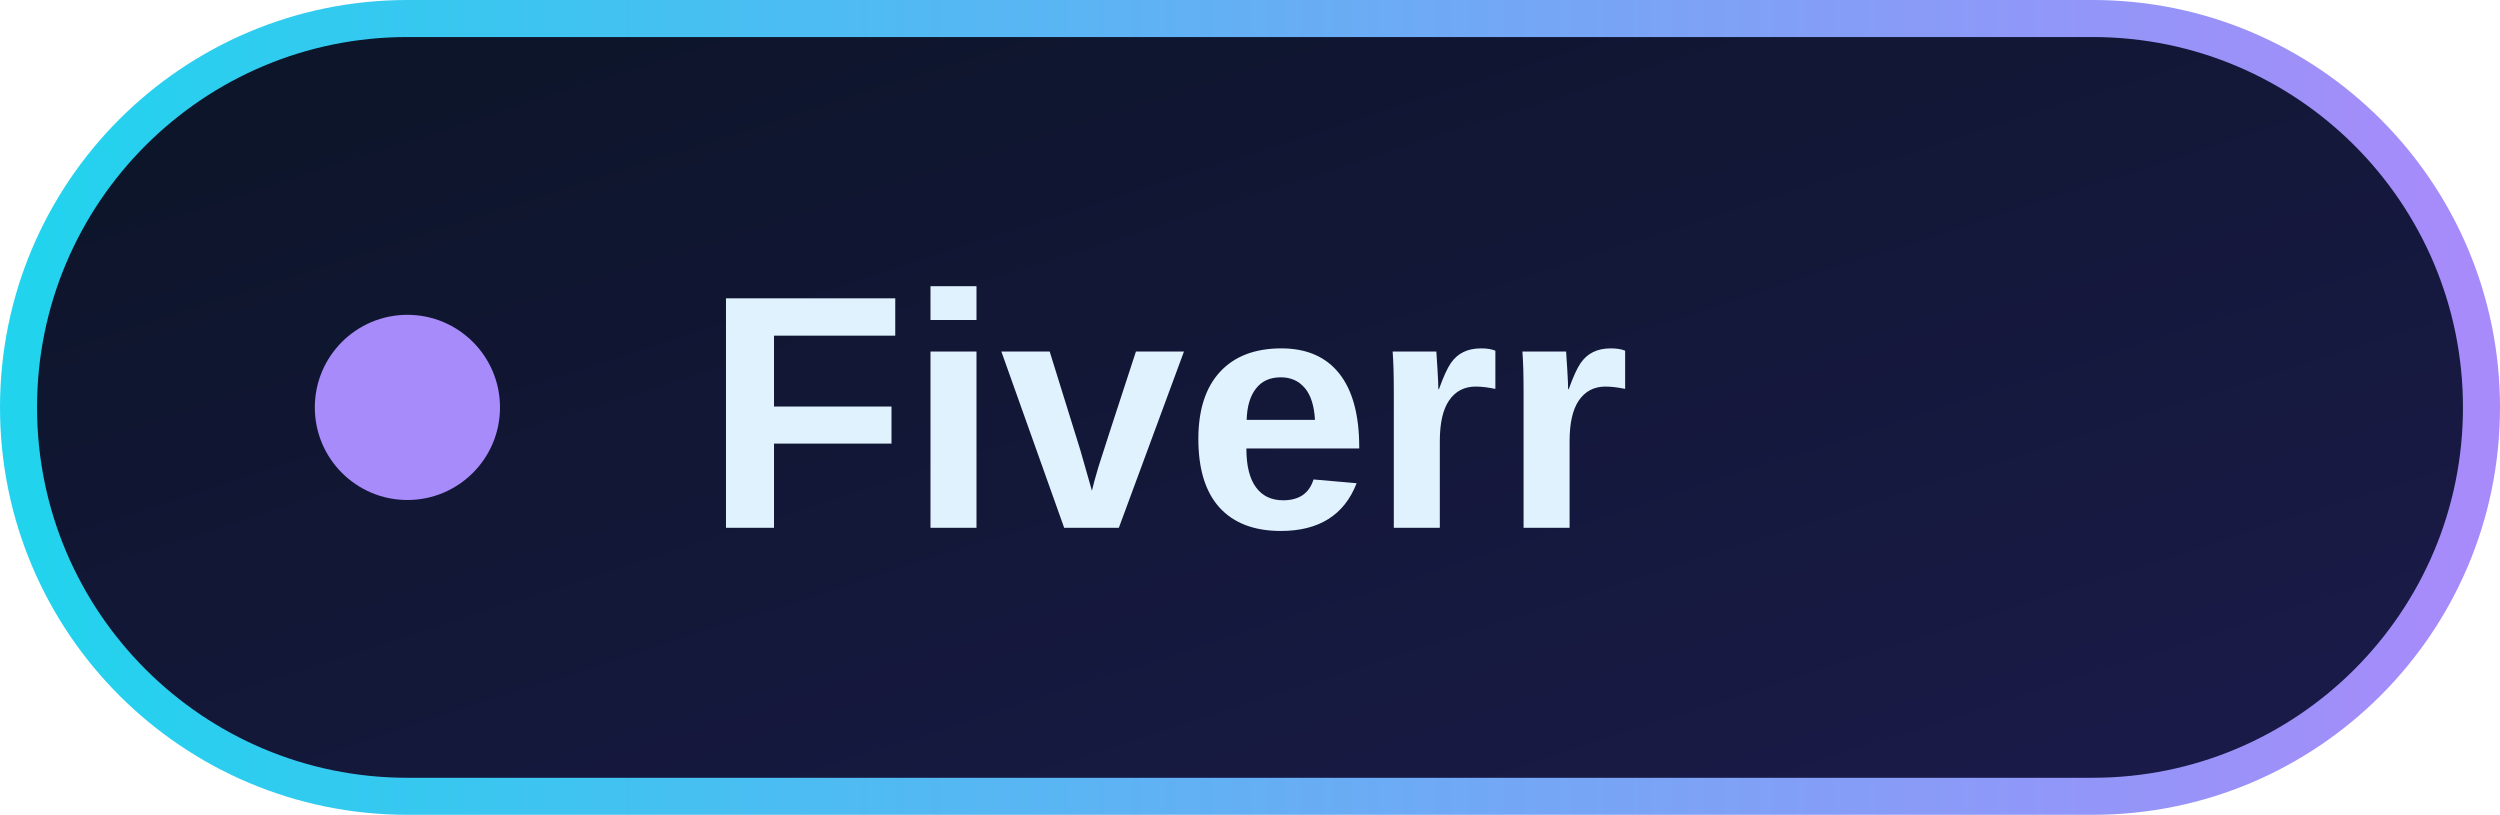
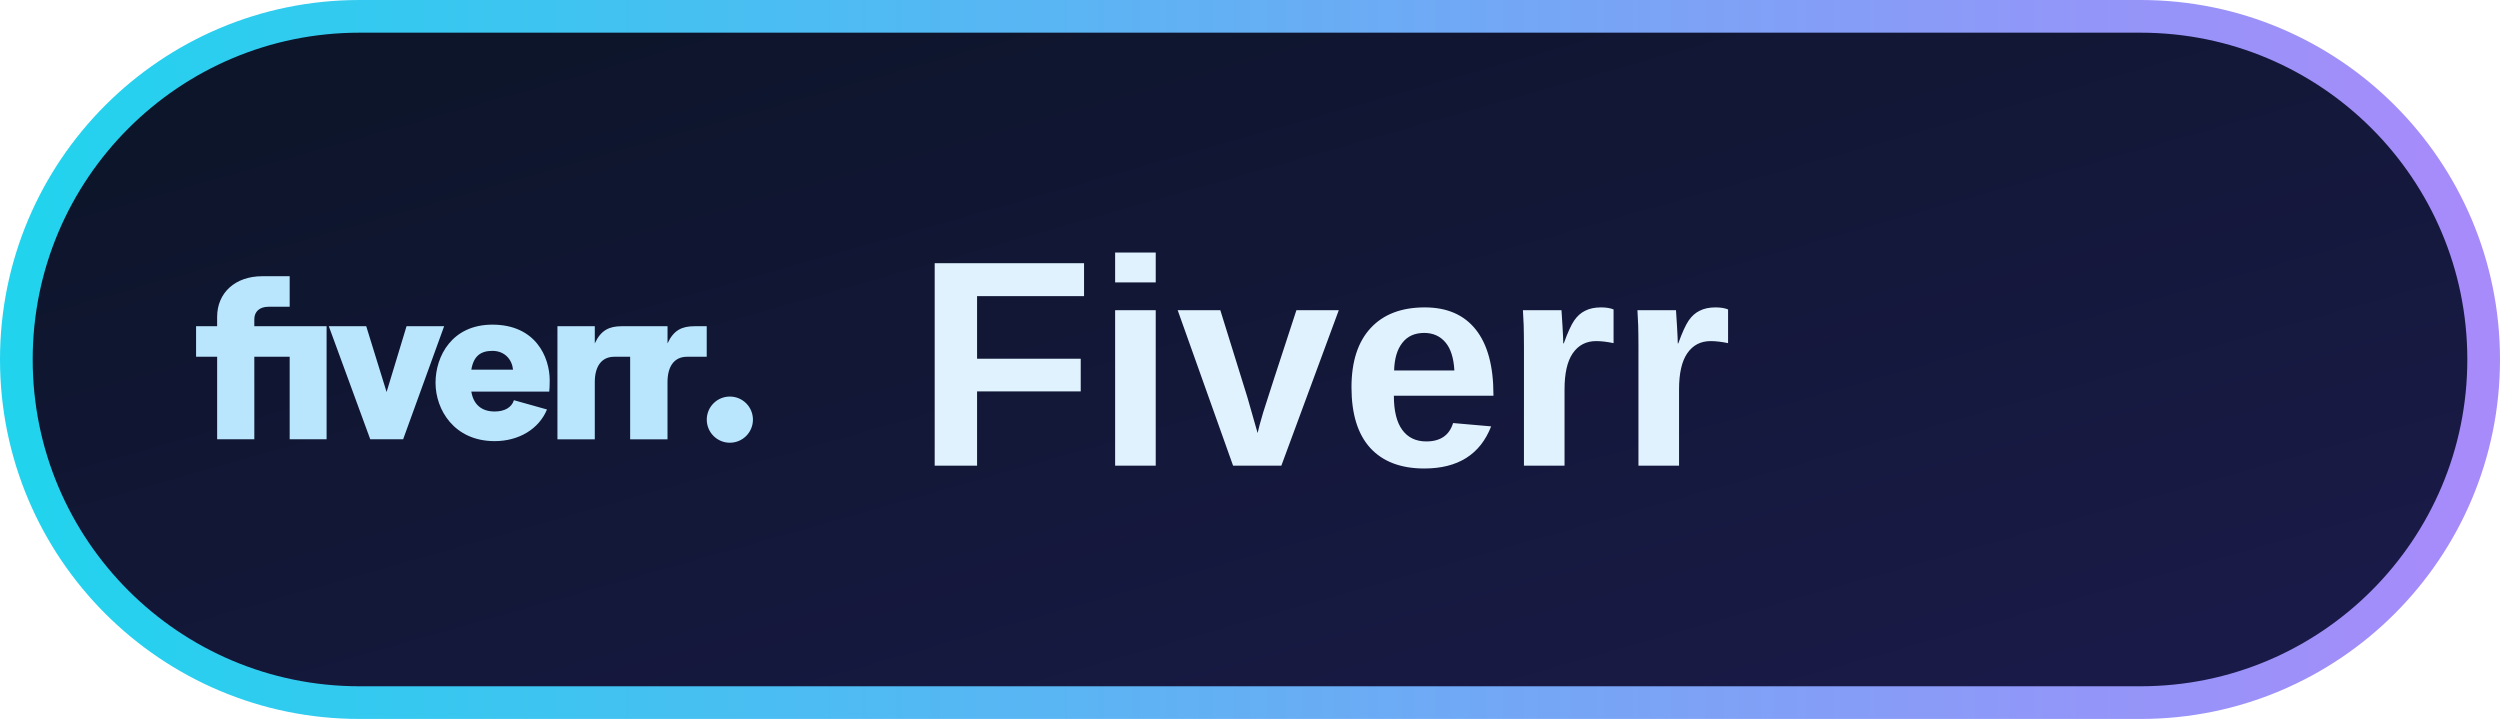
- <svg xmlns="http://www.w3.org/2000/svg" viewBox="0 0 135 44" width="135" height="44" role="img" aria-label="Fiverr">
+ <svg xmlns="http://www.w3.org/2000/svg" viewBox="0 0 153 44" width="153" height="44" role="img" aria-label="Fiverr">
  <defs>
    <linearGradient id="b" x1="0" y1="0" x2="1" y2="1">
      <stop offset="0" stop-color="#0B1426" />
      <stop offset="1" stop-color="#1B1B4B" />
    </linearGradient>
    <linearGradient id="s" x1="0" y1="0" x2="1" y2="0">
      <stop offset="0" stop-color="#22D3EE" />
      <stop offset="1" stop-color="#A78BFA" />
    </linearGradient>
  </defs>
-   <rect x="1" y="1" width="133" height="42" rx="21.0" fill="url(#b)" stroke="url(#s)" stroke-width="2" />
-   <circle cx="22" cy="22" r="5" fill="#A78BFA" />
-   <text x="38" y="28.5" font-family="'Segoe UI',system-ui,-apple-system,'Helvetica Neue',Arial,sans-serif" font-size="18" font-weight="600" fill="#E0F2FE">Fiverr</text>
+   <rect x="1" y="1" width="151" height="42" rx="21.0" fill="url(#b)" stroke="url(#s)" stroke-width="2" />
+   <g transform="translate(12,4.96) scale(1.42)">
+     <path d="M23.004 15.588a.995.995 0 1 0 .002-1.99.995.995 0 0 0-.002 1.99zm-.996-3.705h-.85c-.546 0-.84.41-.84 1.092v2.466h-1.61v-3.558h-.684c-.547 0-.84.41-.84 1.092v2.466h-1.61v-4.874h1.61v.74c.264-.574.626-.74 1.163-.74h1.972v.74c.264-.574.625-.74 1.162-.74h.527v1.316zm-6.786 1.501h-3.359c.088.546.43.858 1.006.858.43 0 .732-.175.83-.487l1.425.4c-.351.848-1.22 1.364-2.255 1.364-1.748 0-2.549-1.355-2.549-2.515 0-1.14.703-2.505 2.45-2.505 1.856 0 2.471 1.384 2.471 2.408 0 .224-.01.37-.02.477zm-1.562-.945c-.04-.42-.342-.81-.889-.81-.508 0-.81.225-.908.81h1.797zM7.508 15.44h1.416l1.767-4.874h-1.62l-.86 2.837-.878-2.837H5.72l1.787 4.874zm-6.6 0H2.51v-3.558h1.524v3.558h1.591v-4.874H2.51v-.302c0-.332.235-.536.606-.536h.918V8.412H2.85c-1.162 0-1.943.712-1.943 1.755v.4H0v1.316h.908v3.558z" fill="#BAE6FD" />
+   </g>
+   <text x="56" y="28.5" font-family="'Segoe UI',system-ui,-apple-system,'Helvetica Neue',Arial,sans-serif" font-size="18" font-weight="600" fill="#E0F2FE">Fiverr</text>
</svg>
